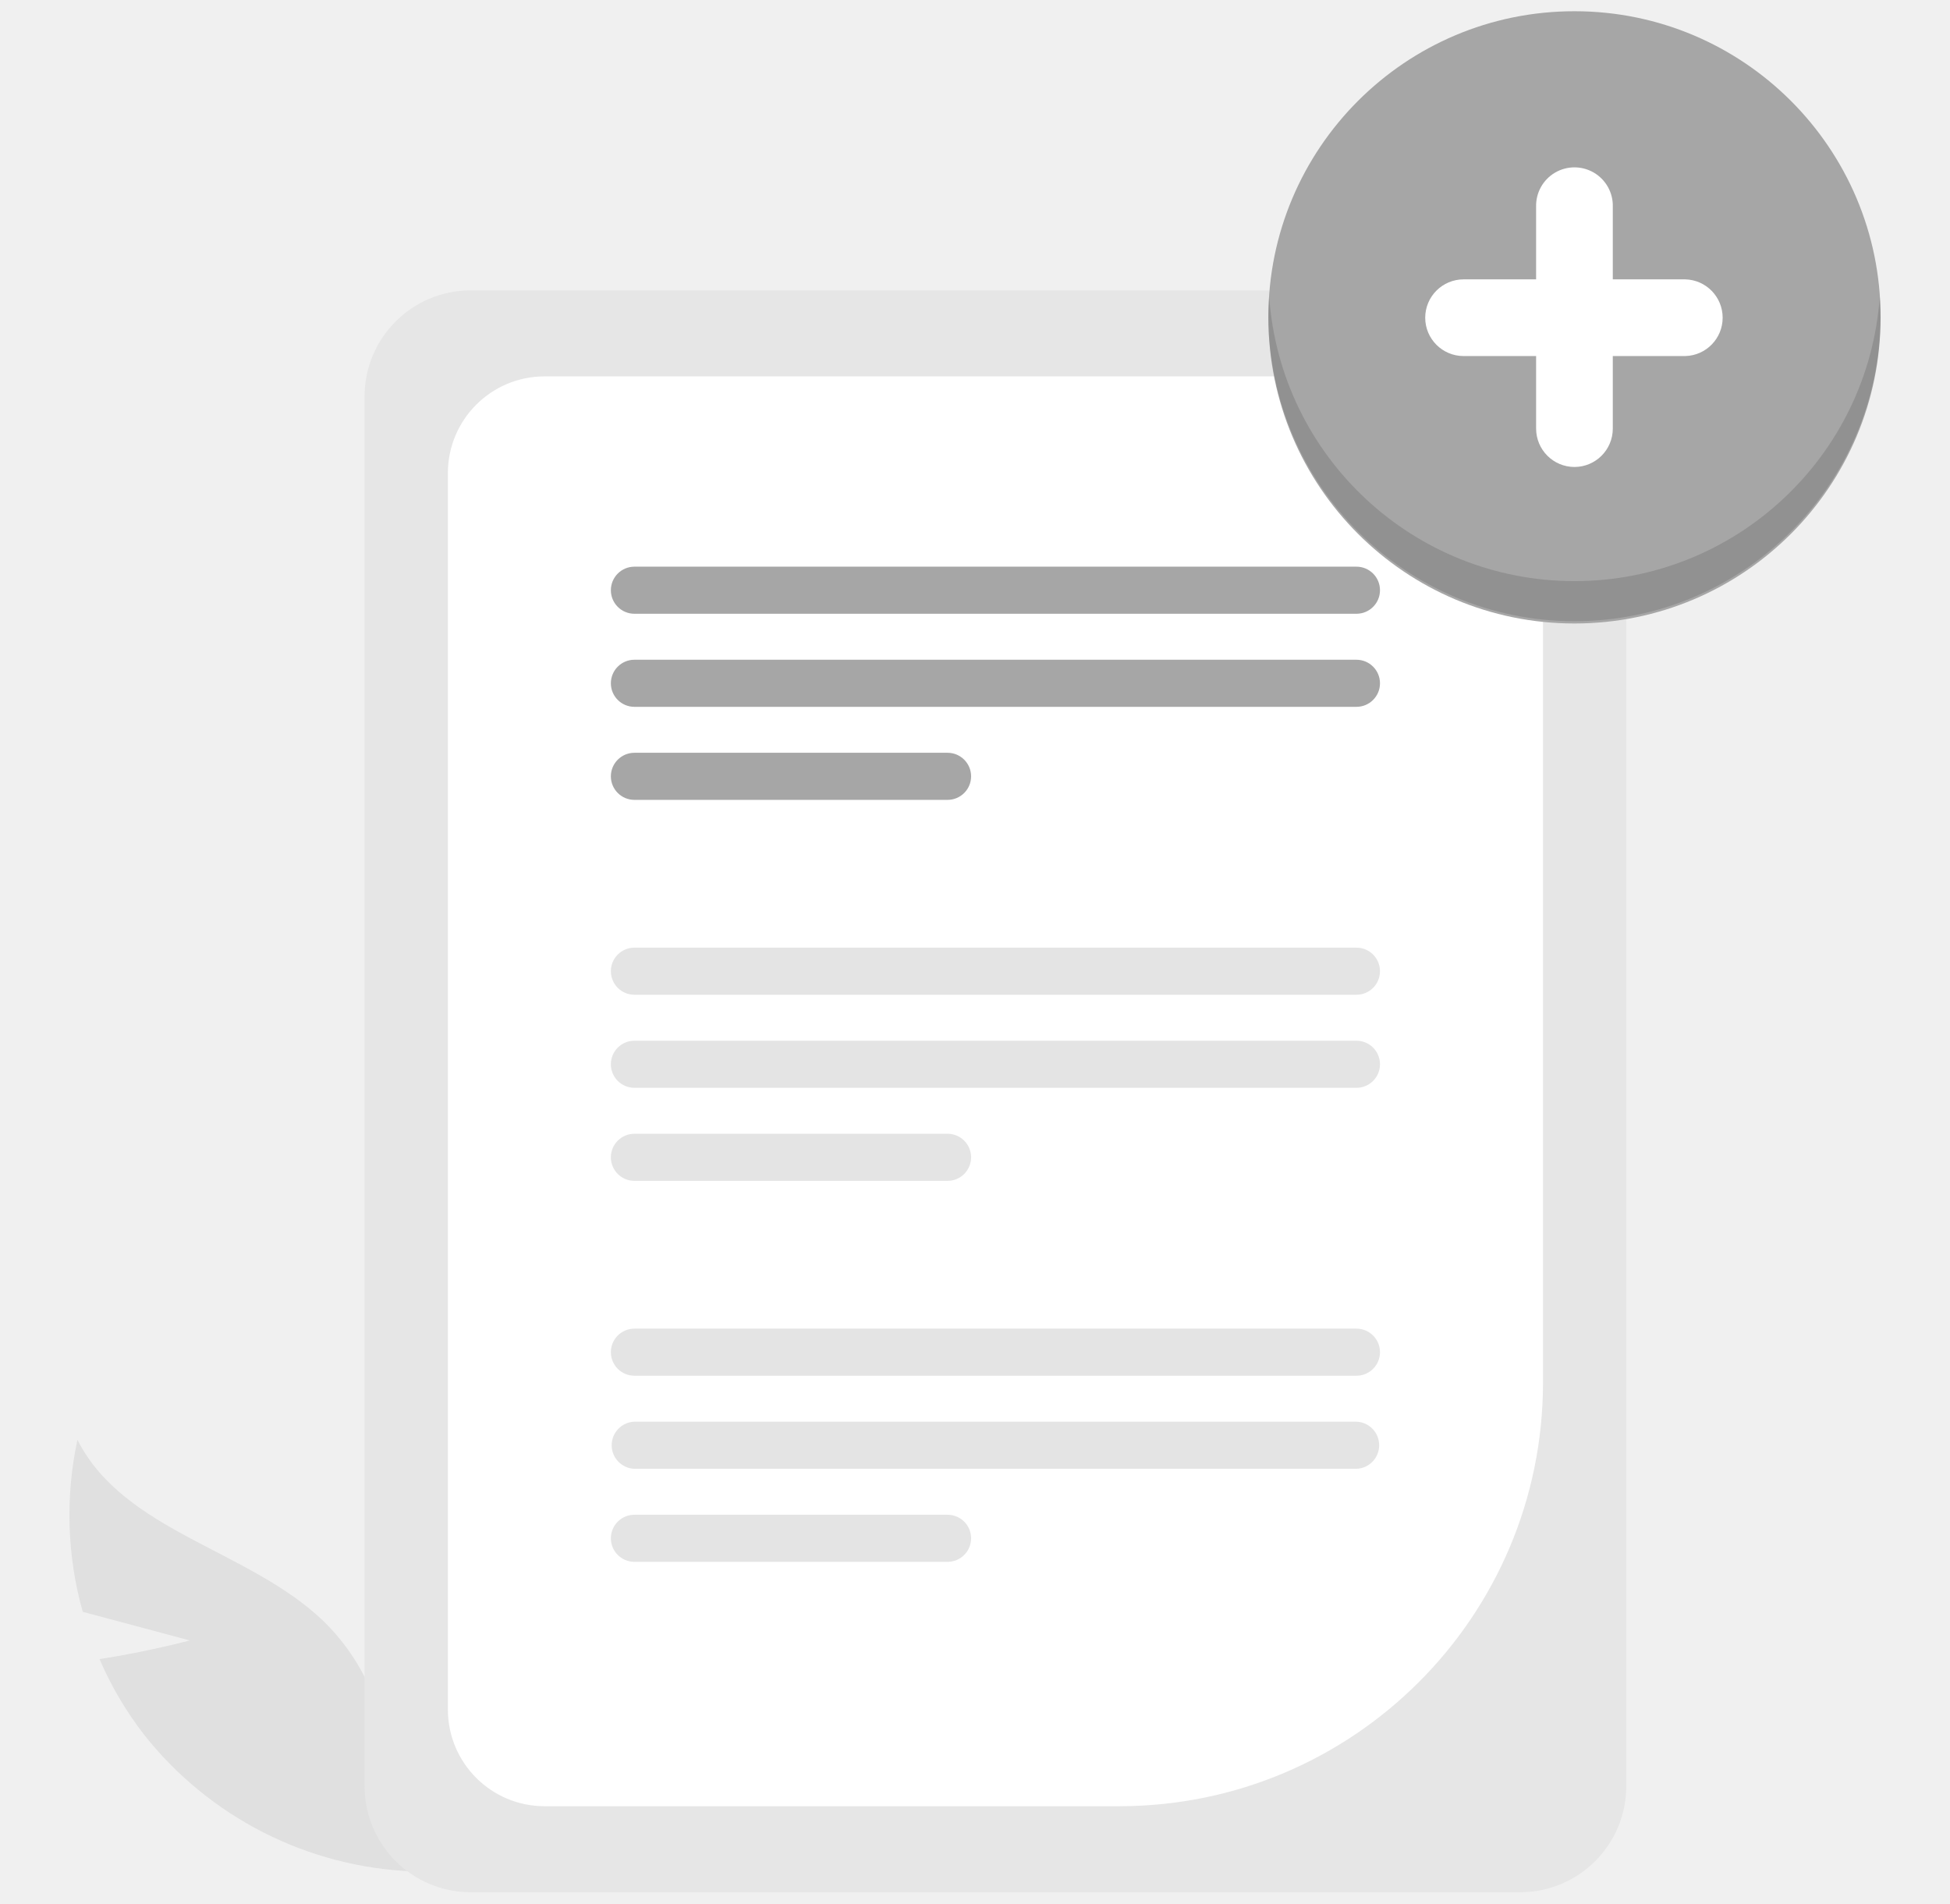
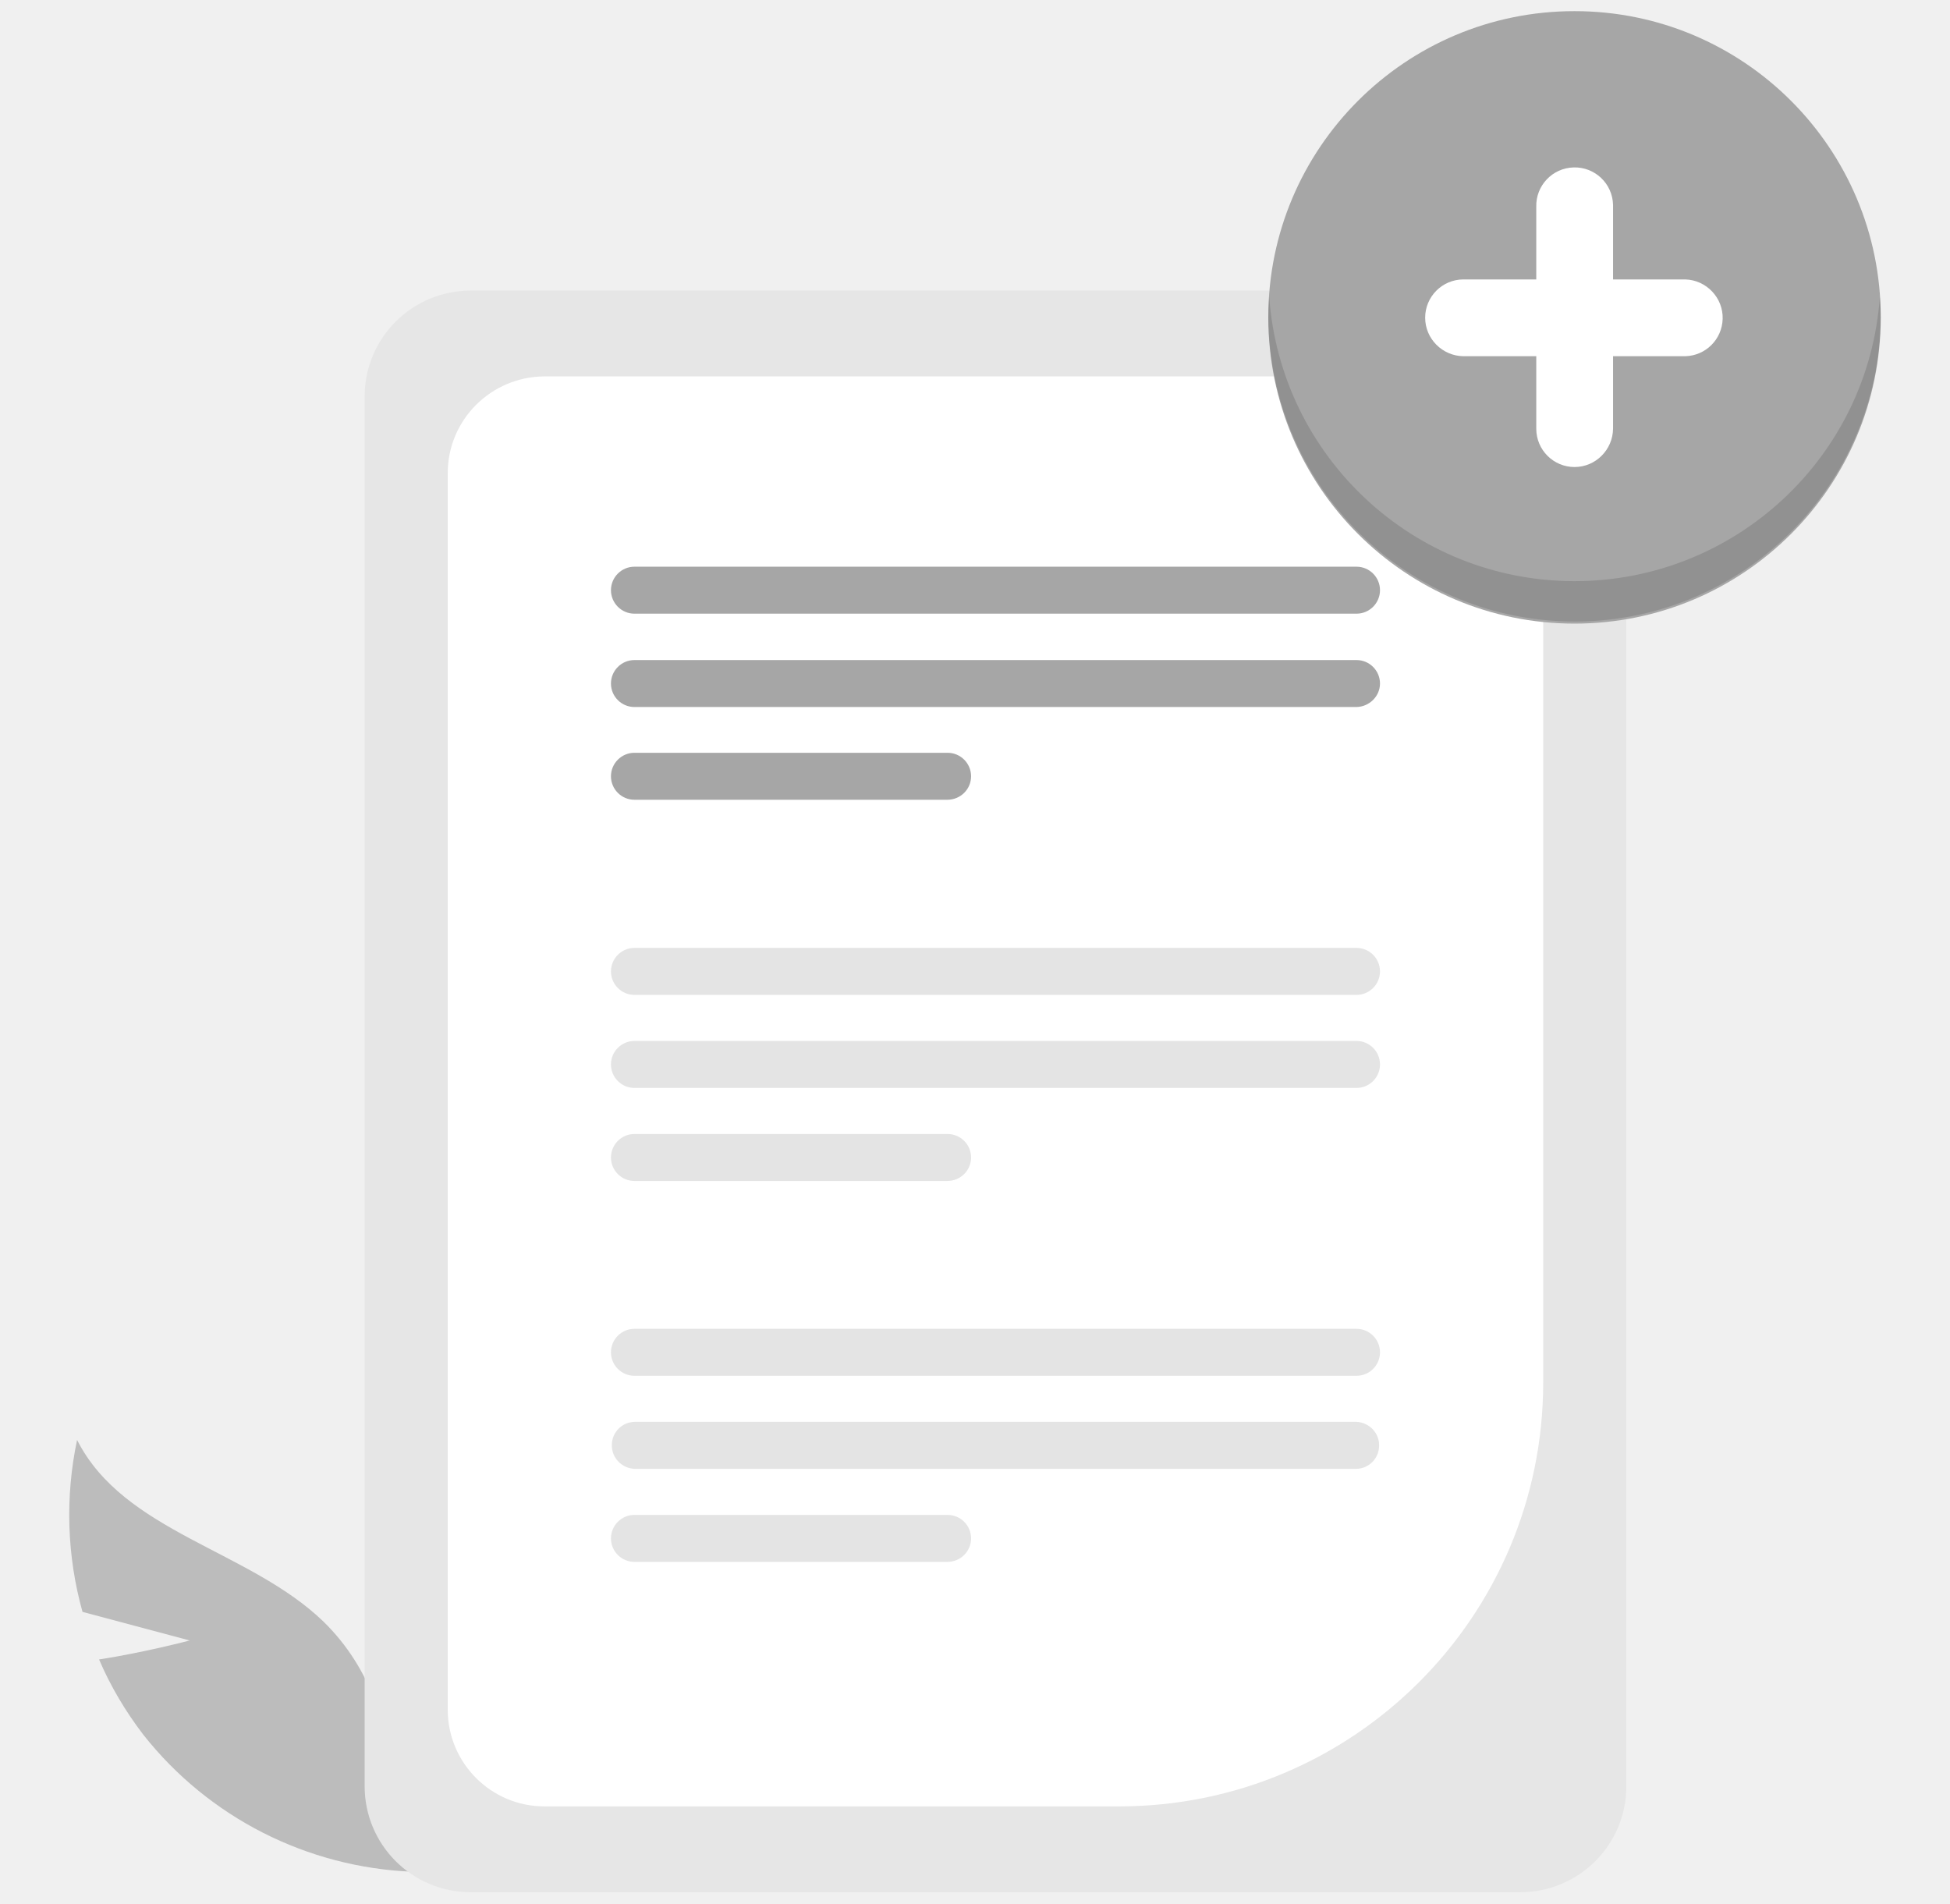
- <svg xmlns="http://www.w3.org/2000/svg" id="Layer_1" data-name="Layer 1" viewBox="0 0 647.63 632.17">
-   <defs>
-     <style>.cls-1{fill:#e0e0e0;}.cls-2{fill:#e6e6e6;}.cls-3{fill:#fff;}.cls-4{fill:#a6a6a6;}.cls-5{fill:#e4e4e4;}.cls-6{fill:#231f20;opacity:0.16;isolation:isolate;}</style>
-   </defs>
-   <path class="cls-1" d="M63.05,544.82l-35.57-9.51a118.79,118.79,0,0,1-1.76-57.13c15.51,30.67,57.18,36.46,81.87,60.37a71.47,71.47,0,0,1,21,58.28l8.52,24.68A119.72,119.72,0,0,1,47.76,576a115.46,115.46,0,0,1-14.71-25C47.93,548.79,63.05,544.82,63.05,544.82Z" />
-   <path class="cls-2" d="M504.88,628.44H156.31a35.26,35.26,0,0,1-35.23-35.23V131.66a35.26,35.26,0,0,1,35.23-35.23H504.88a35.27,35.27,0,0,1,35.24,35.23V593.21A35.27,35.27,0,0,1,504.88,628.44Z" />
-   <path class="cls-3" d="M371.84,599.87h-191a32.12,32.12,0,0,1-32.09-32.08V157.08A32.13,32.13,0,0,1,180.82,125H480.38a32.12,32.12,0,0,1,32.08,32.09V459.25A140.76,140.76,0,0,1,371.84,599.87Z" />
-   <path class="cls-4" d="M450.5,203.84H210.7a7.82,7.82,0,1,1,0-15.64H450.5a7.82,7.82,0,0,1,0,15.64Z" />
-   <path class="cls-4" d="M450.5,234.75H210.7a7.82,7.82,0,0,1,0-15.64H450.5a7.82,7.82,0,0,1,0,15.64Z" />
-   <path class="cls-4" d="M314.65,265.65H210.7a7.82,7.82,0,1,1,0-15.64h104a7.82,7.82,0,0,1,0,15.64Z" />
-   <path class="cls-5" d="M450.5,330.37H210.7a7.82,7.82,0,1,1,0-15.64H450.5a7.82,7.82,0,0,1,0,15.64h0Z" />
-   <path class="cls-5" d="M450.5,361.28H210.7a7.82,7.82,0,0,1,0-15.64H450.5a7.82,7.82,0,0,1,0,15.64Z" />
-   <path class="cls-5" d="M314.65,392.18H210.7a7.82,7.82,0,1,1,0-15.64h104a7.82,7.82,0,0,1,0,15.64Z" />
-   <path class="cls-5" d="M450.5,456.9H210.7a7.82,7.82,0,1,1,0-15.64H450.5a7.82,7.82,0,0,1,0,15.64Z" />
-   <path class="cls-5" d="M450.5,487.81H210.7a7.83,7.83,0,0,1,0-15.65H450.5a7.83,7.83,0,0,1,0,15.65Z" />
-   <path class="cls-5" d="M314.65,518.71H210.7a7.82,7.82,0,1,1,0-15.64h104a7.82,7.82,0,0,1,0,15.64Z" />
-   <circle class="cls-4" cx="522.91" cy="105.4" r="101.67" />
-   <path class="cls-6" d="M522.91,193a101.67,101.67,0,0,1-101.4-94.52c-.16,2.37-.28,4.75-.28,7.16a101.68,101.68,0,0,0,203.35,0c0-2.41-.12-4.79-.28-7.16A101.66,101.66,0,0,1,522.91,193Z" />
-   <path class="cls-3" d="M522.91,155.09a12.76,12.76,0,0,1-12.74-12.74V68.68a12.74,12.74,0,1,1,25.47,0v73.7A12.75,12.75,0,0,1,522.91,155.09Z" />
-   <path class="cls-3" d="M473.34,105.52a12.75,12.75,0,0,1,12.73-12.74h73.67a12.74,12.74,0,0,1,0,25.47H486.07A12.74,12.74,0,0,1,473.34,105.52Z" />
+ <svg xmlns="http://www.w3.org/2000/svg" version="1.1" id="Layer_1" x="0px" y="0px" viewBox="0 0 647.6 632.2" style="enable-background:new 0 0 647.6 632.2;" xml:space="preserve">
+   <style type="text/css">
+ 	.st0{fill:#BCBCBC;}
+ 	.st1{fill:#E6E6E6;}
+ 	.st2{fill:#FFFFFF;}
+ 	.st3{fill:#A6A6A6;}
+ 	.st4{fill:#E4E4E4;}
+ 	.st5{opacity:0.16;fill:#231F20;enable-background:new    ;}
+ </style>
+   <path class="st0" d="M63,544.8l-35.6-9.5c-5.2-18.6-5.8-38.2-1.8-57.1c15.5,30.7,57.2,36.5,81.9,60.4c15.5,15.2,23.2,36.7,21,58.3  l8.5,24.7c-35-1.4-67.7-18-89.4-45.5c-5.9-7.7-10.9-16.1-14.7-25C47.9,548.8,63,544.8,63,544.8z" />
+   <path class="st1" d="M504.9,628.4H156.3c-19.5,0-35.2-15.8-35.2-35.2V131.7c0-19.5,15.8-35.2,35.2-35.2h348.6  c19.5,0,35.2,15.8,35.2,35.2v461.6C540.1,612.7,524.3,628.4,504.9,628.4z" />
+   <path class="st2" d="M371.8,599.9h-191c-17.7,0-32.1-14.4-32.1-32.1V157.1c0-17.7,14.4-32,32.1-32.1h299.6  c17.7,0,32.1,14.4,32.1,32.1v302.2C512.4,536.9,449.5,599.8,371.8,599.9z" />
+   <path class="st3" d="M450.5,203.8H210.7c-4.3,0-7.8-3.5-7.8-7.8c0-4.3,3.5-7.8,7.8-7.8c0,0,0,0,0,0h239.8c4.3,0,7.8,3.5,7.8,7.8  C458.3,200.3,454.8,203.8,450.5,203.8z" />
+   <path class="st3" d="M450.5,234.8H210.7c-4.3,0-7.8-3.5-7.8-7.8c0-4.3,3.5-7.8,7.8-7.8h239.8c4.3,0,7.8,3.5,7.8,7.8  C458.3,231.2,454.8,234.7,450.5,234.8z" />
+   <path class="st3" d="M314.6,265.6H210.7c-4.3,0-7.8-3.5-7.8-7.8c0-4.3,3.5-7.8,7.8-7.8c0,0,0,0,0,0h104c4.3,0,7.8,3.5,7.8,7.8  C322.5,262.1,319,265.6,314.6,265.6L314.6,265.6z" />
+   <path class="st4" d="M450.5,330.4H210.7c-4.3,0-7.8-3.5-7.8-7.8s3.5-7.8,7.8-7.8h239.8c4.3,0,7.8,3.5,7.8,7.8  S454.8,330.4,450.5,330.4L450.5,330.4z" />
+   <path class="st4" d="M450.5,361.3H210.7c-4.3,0-7.8-3.5-7.8-7.8s3.5-7.8,7.8-7.8h239.8c4.3,0,7.8,3.5,7.8,7.8  S454.8,361.3,450.5,361.3z" />
+   <path class="st4" d="M314.6,392.2H210.7c-4.3,0-7.8-3.5-7.8-7.8s3.5-7.8,7.8-7.8h104c4.3,0,7.8,3.5,7.8,7.8S319,392.2,314.6,392.2  L314.6,392.2z" />
+   <path class="st4" d="M450.5,456.9H210.7c-4.3,0-7.8-3.5-7.8-7.8s3.5-7.8,7.8-7.8h239.8c4.3,0,7.8,3.5,7.8,7.8  S454.8,456.9,450.5,456.9z" />
+   <path class="st4" d="M450.5,487.8H210.7c-4.3-0.2-7.7-3.8-7.5-8.1c0.1-4.1,3.4-7.4,7.5-7.5h239.8c4.3,0.2,7.7,3.8,7.5,8.1  C457.9,484.4,454.6,487.7,450.5,487.8z" />
+   <path class="st4" d="M314.6,518.7H210.7c-4.3,0-7.8-3.5-7.8-7.8c0-4.3,3.5-7.8,7.8-7.8h104c4.3,0,7.8,3.5,7.8,7.8  C322.5,515.2,319,518.7,314.6,518.7L314.6,518.7z" />
+   <circle class="st3" cx="522.9" cy="105.4" r="101.7" />
+   <path class="st5" d="M522.9,193c-53.4,0-97.6-41.3-101.4-94.5c-0.2,2.4-0.3,4.8-0.3,7.2c0.6,56.2,46.5,101.2,102.7,100.7  c55.4-0.5,100.1-45.3,100.7-100.7c0-2.4-0.1-4.8-0.3-7.2C620.6,151.7,576.3,193,522.9,193z" />
+   <path class="st2" d="M522.9,155.1c-7,0-12.7-5.7-12.7-12.7V68.7c-0.2-7,5.3-12.9,12.4-13.1c7-0.2,12.9,5.3,13.1,12.4  c0,0.2,0,0.5,0,0.7v73.7C535.6,149.4,529.9,155.1,522.9,155.1z" />
+   <path class="st2" d="M473.3,105.5c0-7,5.7-12.7,12.7-12.7h73.7c7,0.2,12.6,6.1,12.4,13.1c-0.2,6.8-5.6,12.2-12.4,12.4h-73.7  C479,118.2,473.3,112.5,473.3,105.5z" />
</svg>
